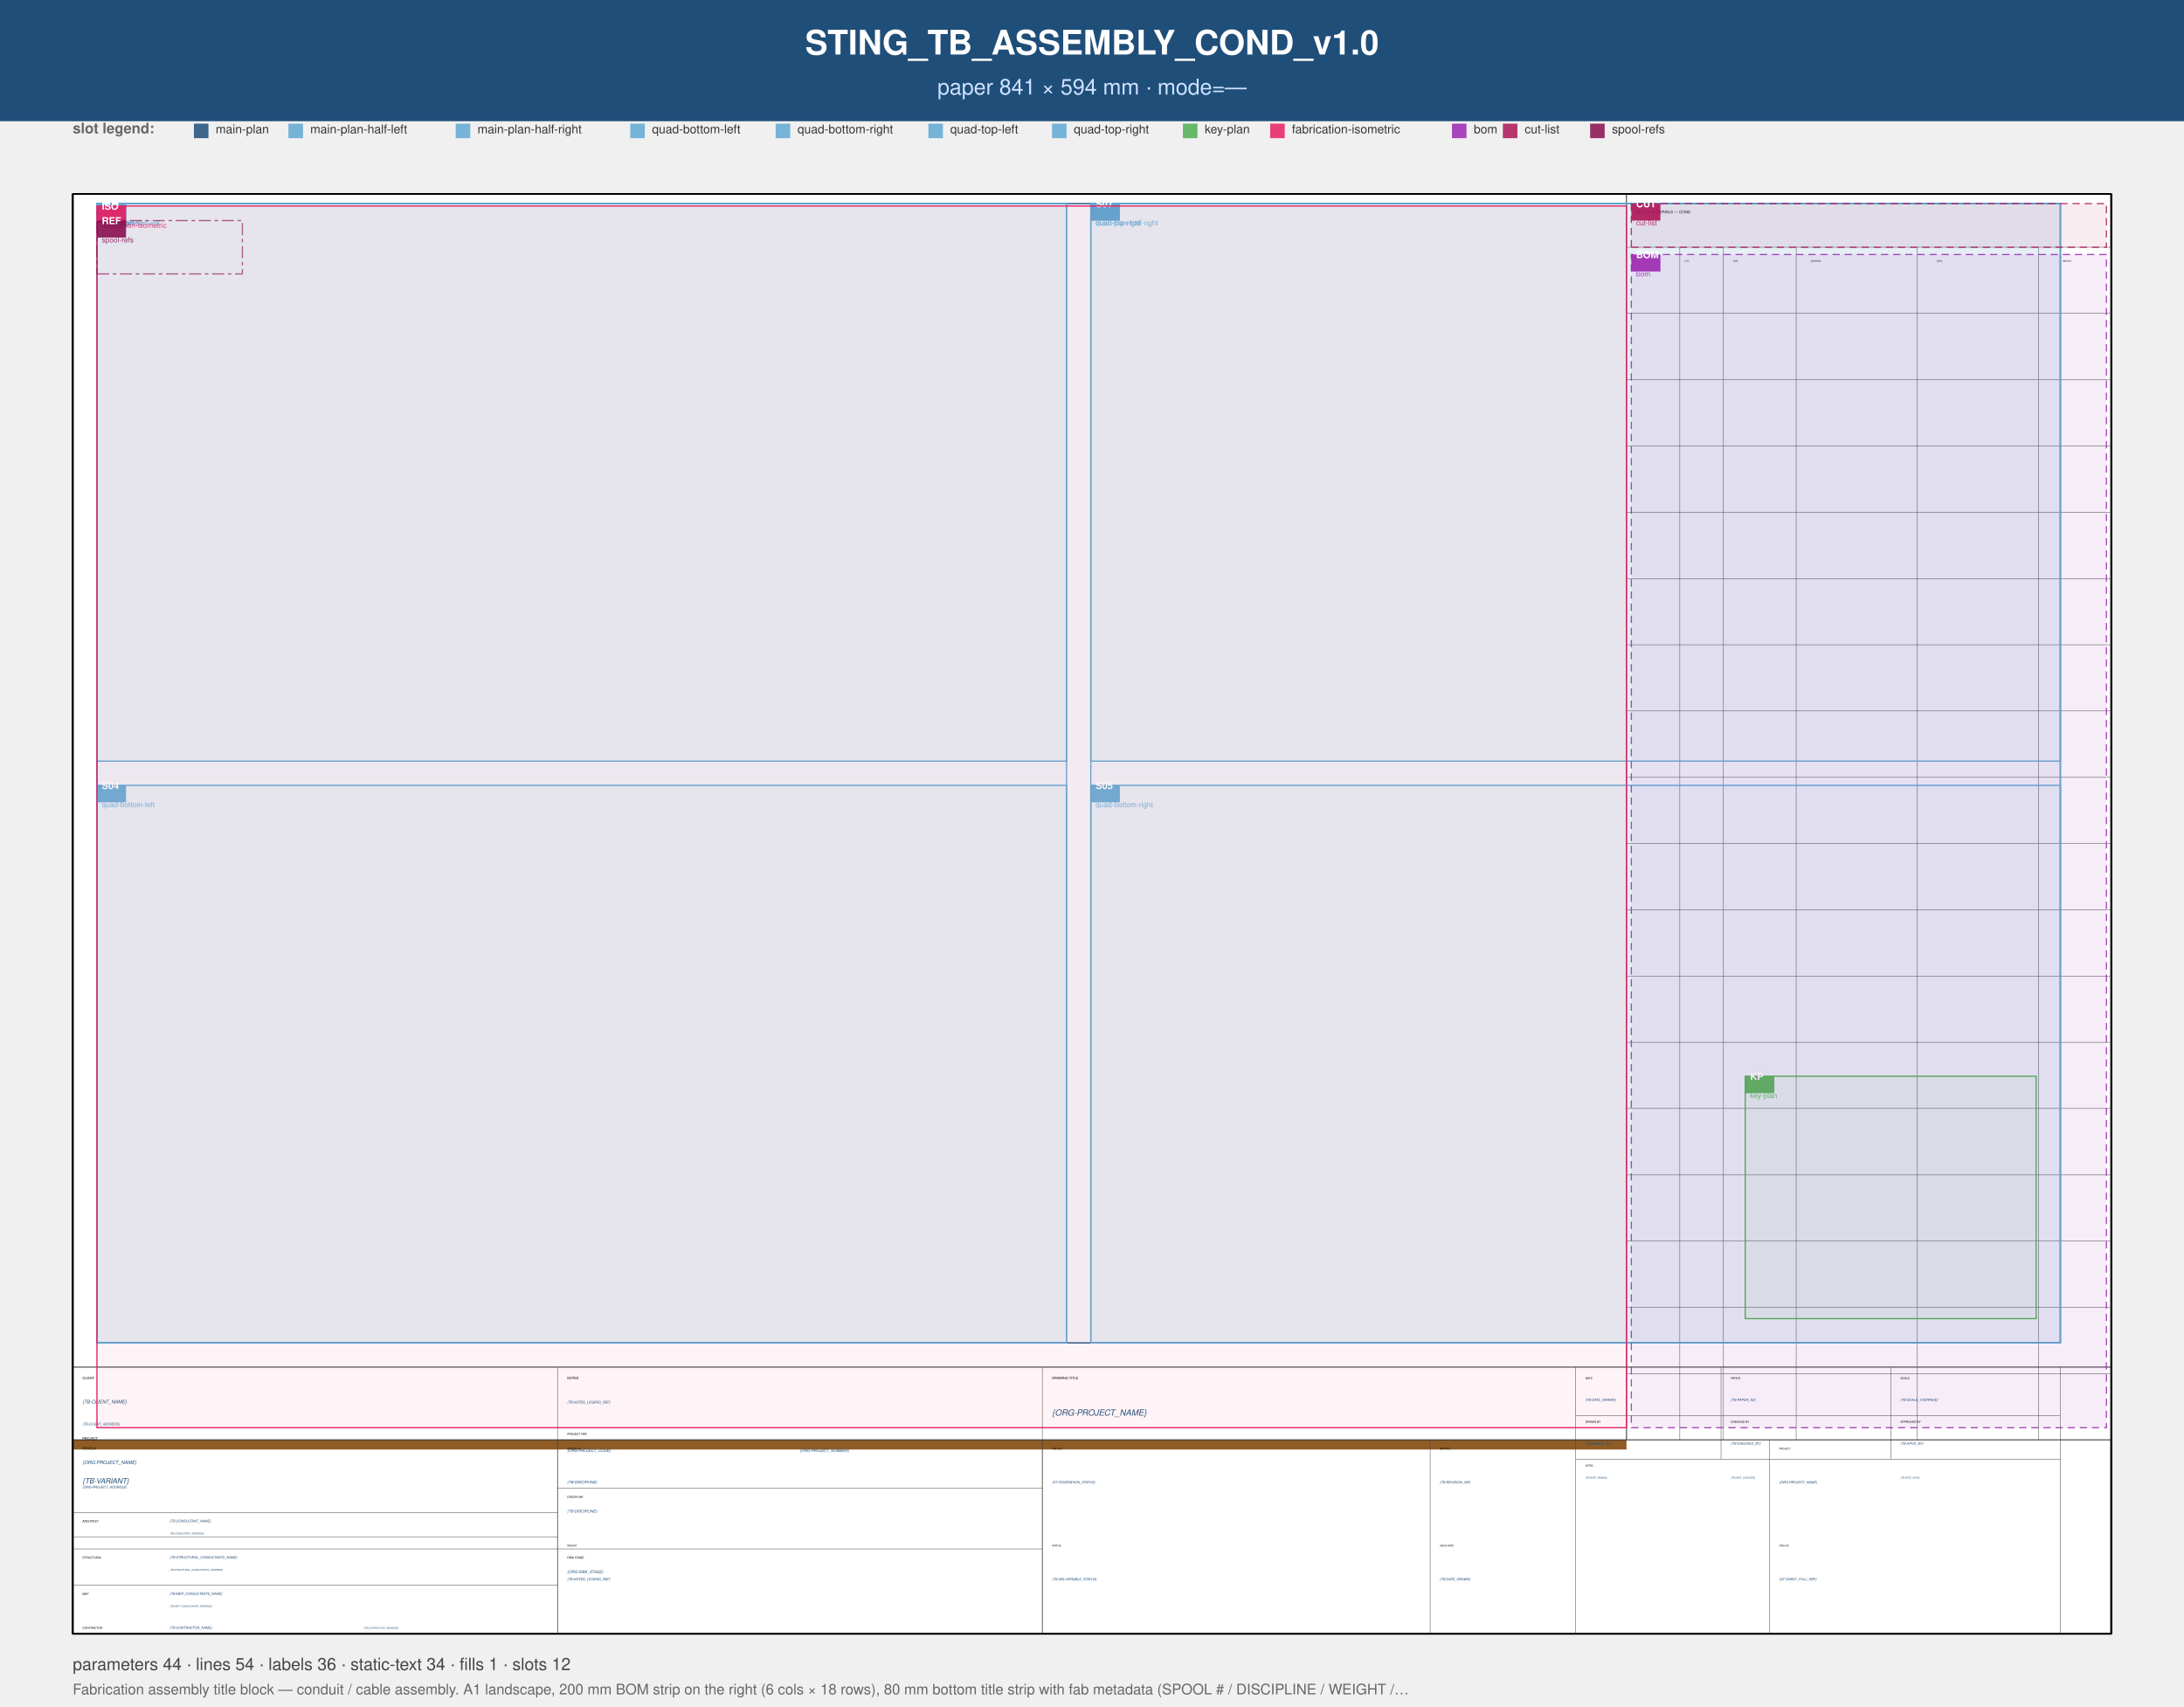
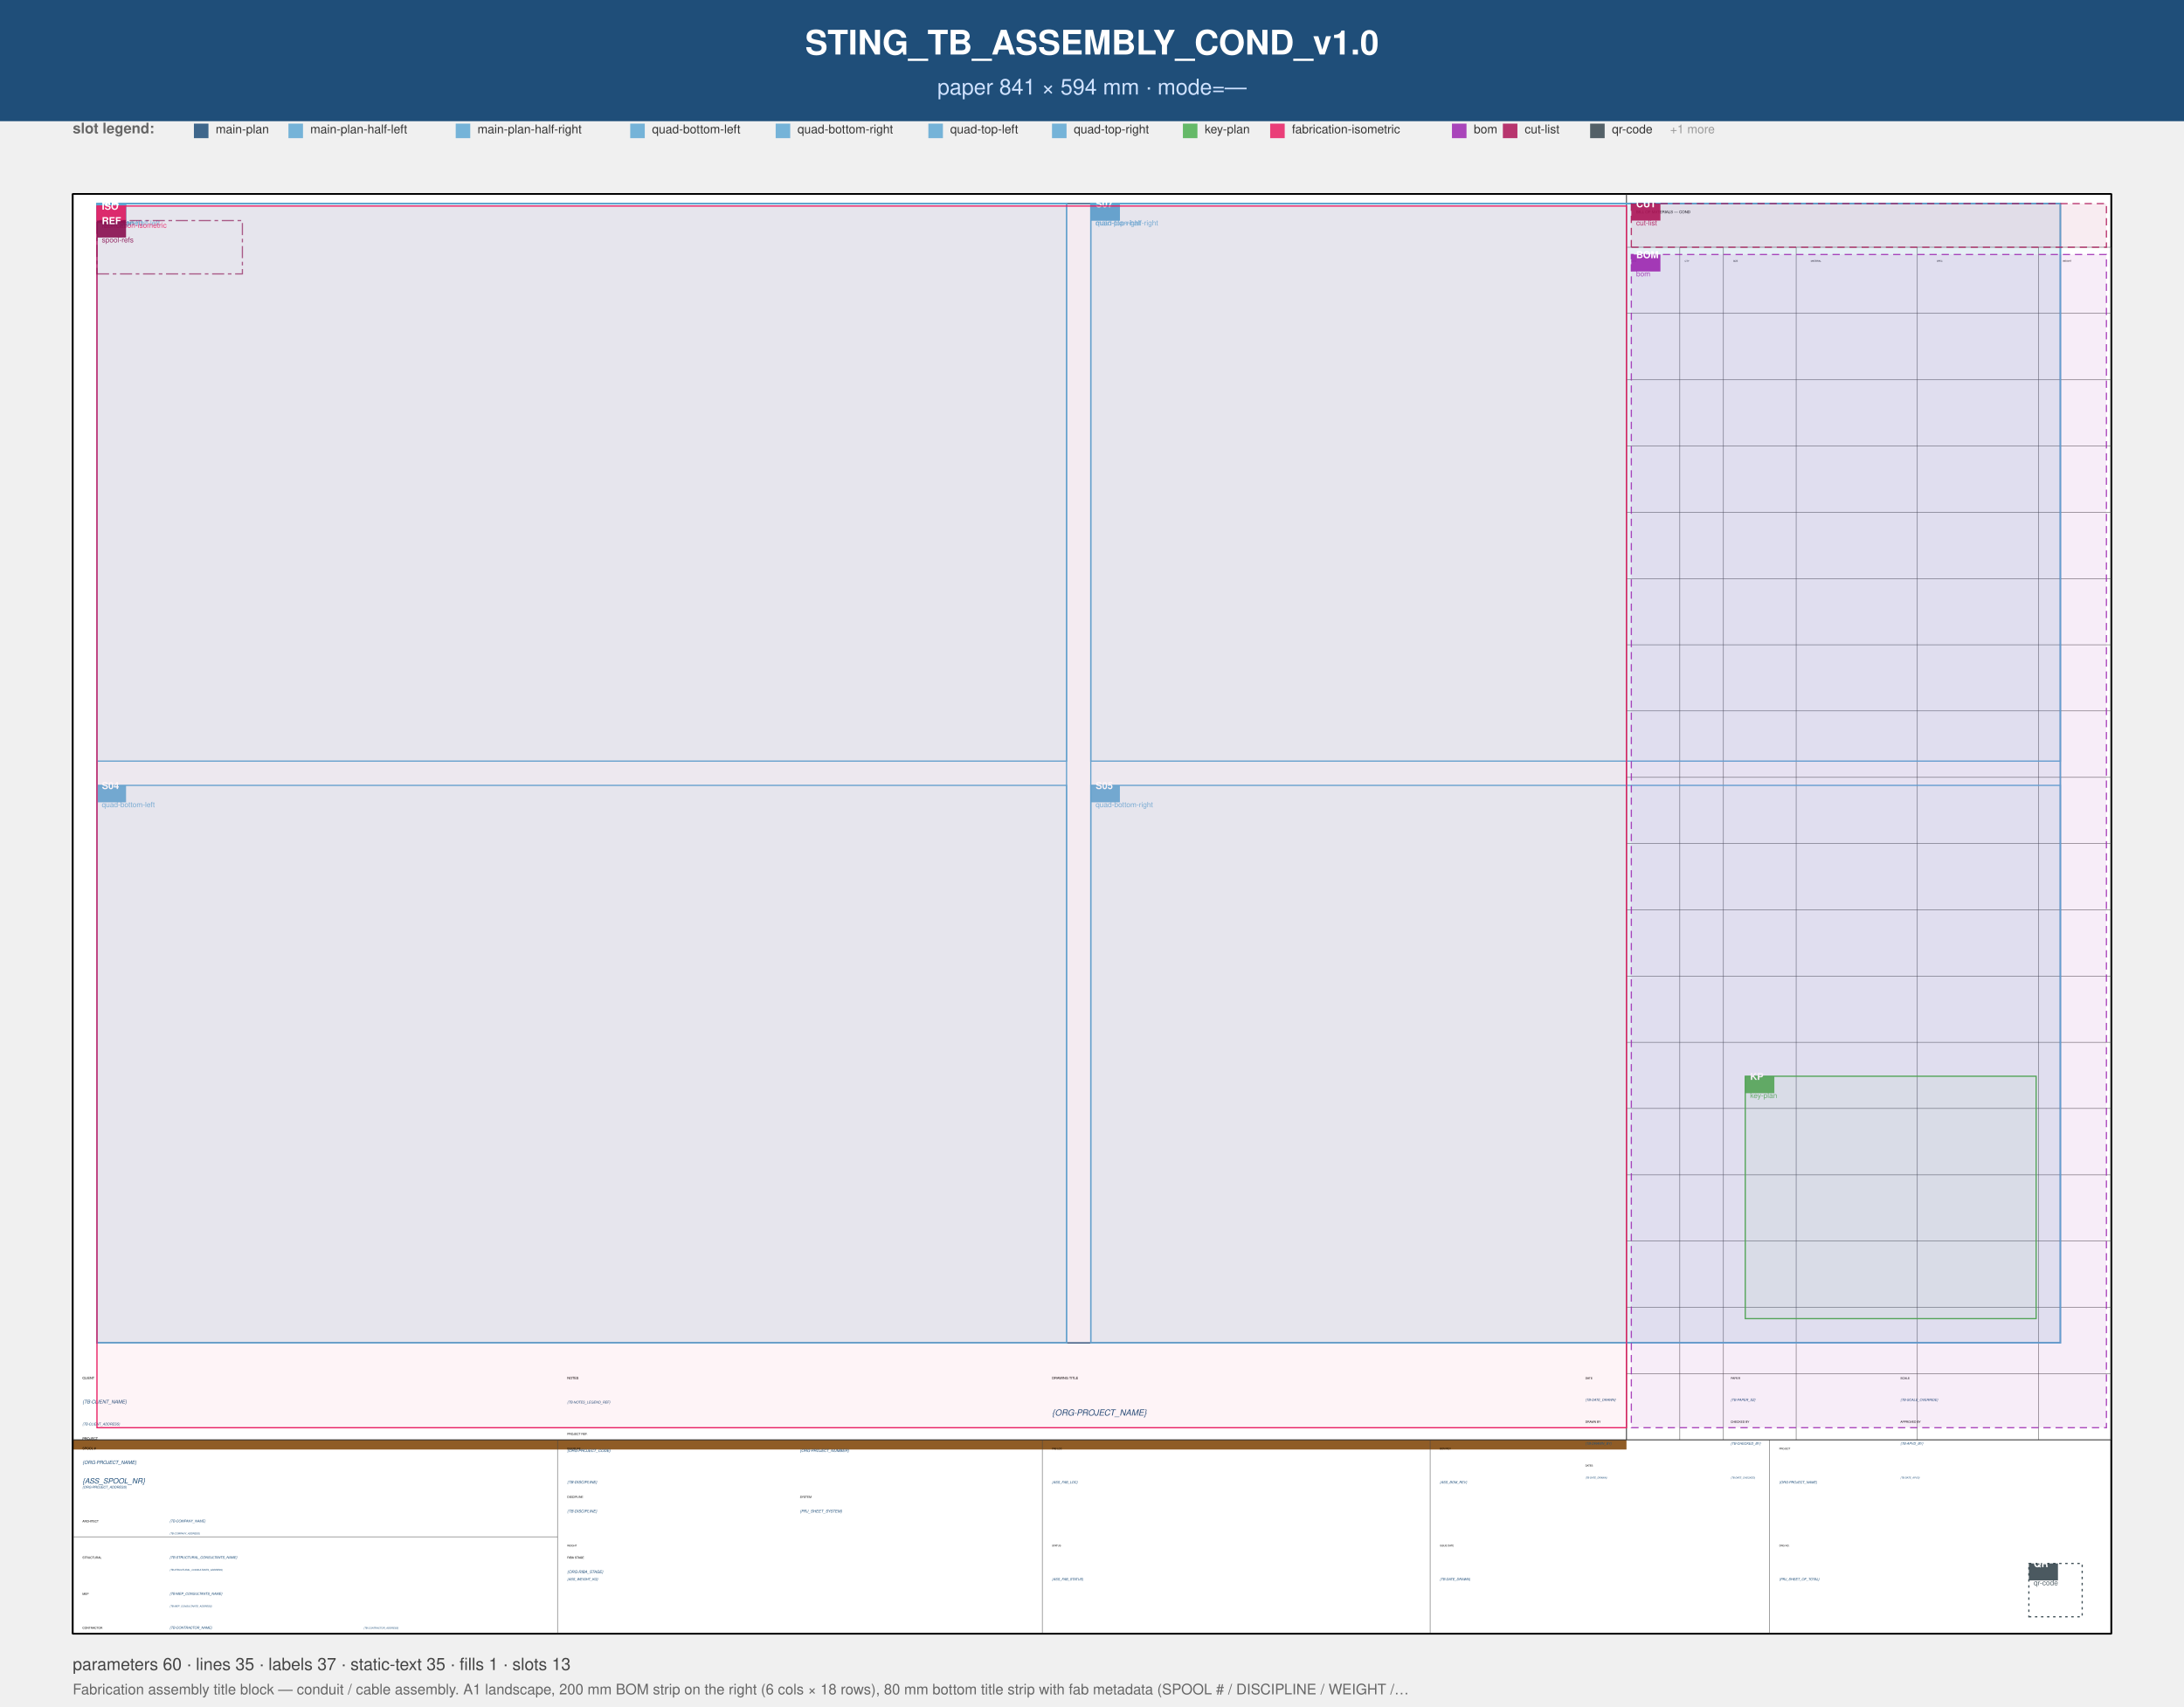
<svg xmlns="http://www.w3.org/2000/svg" viewBox="0 0 901 704" width="901mm" height="704mm" style="background:#fafafa;font-family:Helvetica,Arial,sans-serif;">
  <rect x="0" y="0" width="901" height="50" fill="#1F4E79" />
  <text x="450.5" y="22.5" text-anchor="middle" fill="#fff" font-size="14" font-weight="bold">STING_TB_ASSEMBLY_COND_v1.0</text>
  <text x="450.5" y="39.0" text-anchor="middle" fill="#cfe2ff" font-size="9">paper 841 × 594 mm   ·   mode=—</text>
  <g transform="translate(30,674) scale(1,-1)">
    <rect x="0" y="0" width="841" height="594" fill="#ffffff" stroke="#1a1a1a" stroke-width="0.6" />
    <rect x="0" y="76" width="641" height="4" fill="#7B3F00" opacity="0.85" />
-     <line x1="0" y1="0" x2="841" y2="0" stroke="#000" stroke-width="0.7" />
-     <line x1="841" y1="0" x2="841" y2="594" stroke="#000" stroke-width="0.7" />
-     <line x1="841" y1="594" x2="0" y2="594" stroke="#000" stroke-width="0.7" />
-     <line x1="0" y1="594" x2="0" y2="0" stroke="#000" stroke-width="0.7" />
-     <line x1="0" y1="110" x2="841" y2="110" stroke="#222" stroke-width="0.35" />
-     <line x1="200" y1="0" x2="200" y2="110" stroke="#444" stroke-width="0.18" />
-     <line x1="400" y1="0" x2="400" y2="110" stroke="#444" stroke-width="0.18" />
-     <line x1="620" y1="0" x2="620" y2="110" stroke="#444" stroke-width="0.18" />
-     <line x1="820" y1="0" x2="820" y2="110" stroke="#444" stroke-width="0.18" />
-     <line x1="0" y1="50" x2="200" y2="50" stroke="#444" stroke-width="0.18" />
-     <line x1="0" y1="35" x2="200" y2="35" stroke="#444" stroke-width="0.18" />
-     <line x1="0" y1="20" x2="200" y2="20" stroke="#444" stroke-width="0.18" />
-     <line x1="200" y1="85" x2="400" y2="85" stroke="#444" stroke-width="0.18" />
-     <line x1="200" y1="60" x2="400" y2="60" stroke="#444" stroke-width="0.18" />
-     <line x1="200" y1="35" x2="400" y2="35" stroke="#444" stroke-width="0.18" />
-     <line x1="620" y1="90" x2="820" y2="90" stroke="#444" stroke-width="0.18" />
-     <line x1="620" y1="72" x2="820" y2="72" stroke="#444" stroke-width="0.18" />
-     <line x1="680" y1="72" x2="680" y2="110" stroke="#444" stroke-width="0.18" />
-     <line x1="750" y1="72" x2="750" y2="110" stroke="#444" stroke-width="0.18" />
    <line x1="0" y1="0" x2="841" y2="0" stroke="#000" stroke-width="0.7" />
    <line x1="841" y1="0" x2="841" y2="594" stroke="#000" stroke-width="0.7" />
    <line x1="841" y1="594" x2="0" y2="594" stroke="#000" stroke-width="0.7" />
    <line x1="0" y1="594" x2="0" y2="0" stroke="#000" stroke-width="0.7" />
    <line x1="0" y1="80" x2="841" y2="80" stroke="#222" stroke-width="0.35" />
    <line x1="641" y1="80" x2="641" y2="594" stroke="#222" stroke-width="0.35" />
    <line x1="200" y1="0" x2="200" y2="80" stroke="#444" stroke-width="0.18" />
    <line x1="400" y1="0" x2="400" y2="80" stroke="#444" stroke-width="0.18" />
    <line x1="560" y1="0" x2="560" y2="80" stroke="#444" stroke-width="0.18" />
    <line x1="700" y1="0" x2="700" y2="80" stroke="#444" stroke-width="0.18" />
    <line x1="0" y1="40.0" x2="200" y2="40.0" stroke="#444" stroke-width="0.18" />
    <line x1="641" y1="572" x2="841" y2="572" stroke="#444" stroke-width="0.18" />
    <line x1="663" y1="572" x2="663" y2="80" stroke="#444" stroke-width="0.18" />
    <line x1="681" y1="572" x2="681" y2="80" stroke="#444" stroke-width="0.18" />
    <line x1="711" y1="572" x2="711" y2="80" stroke="#444" stroke-width="0.18" />
    <line x1="761" y1="572" x2="761" y2="80" stroke="#444" stroke-width="0.18" />
    <line x1="811" y1="572" x2="811" y2="80" stroke="#444" stroke-width="0.18" />
    <line x1="841" y1="572" x2="841" y2="80" stroke="#444" stroke-width="0.18" />
    <line x1="641" y1="107.3" x2="841" y2="107.3" stroke="#444" stroke-width="0.18" />
    <line x1="641" y1="134.7" x2="841" y2="134.7" stroke="#444" stroke-width="0.18" />
    <line x1="641" y1="162.0" x2="841" y2="162.0" stroke="#444" stroke-width="0.18" />
    <line x1="641" y1="189.3" x2="841" y2="189.3" stroke="#444" stroke-width="0.18" />
    <line x1="641" y1="216.7" x2="841" y2="216.7" stroke="#444" stroke-width="0.18" />
    <line x1="641" y1="244.0" x2="841" y2="244.0" stroke="#444" stroke-width="0.18" />
    <line x1="641" y1="271.3" x2="841" y2="271.3" stroke="#444" stroke-width="0.18" />
    <line x1="641" y1="298.7" x2="841" y2="298.7" stroke="#444" stroke-width="0.18" />
    <line x1="641" y1="326.0" x2="841" y2="326.0" stroke="#444" stroke-width="0.18" />
    <line x1="641" y1="353.3" x2="841" y2="353.3" stroke="#444" stroke-width="0.18" />
    <line x1="641" y1="380.7" x2="841" y2="380.7" stroke="#444" stroke-width="0.18" />
    <line x1="641" y1="408.0" x2="841" y2="408.0" stroke="#444" stroke-width="0.18" />
    <line x1="641" y1="435.3" x2="841" y2="435.3" stroke="#444" stroke-width="0.18" />
    <line x1="641" y1="462.7" x2="841" y2="462.7" stroke="#444" stroke-width="0.18" />
    <line x1="641" y1="490.0" x2="841" y2="490.0" stroke="#444" stroke-width="0.18" />
    <line x1="641" y1="517.3" x2="841" y2="517.3" stroke="#444" stroke-width="0.18" />
    <line x1="641" y1="544.7" x2="841" y2="544.7" stroke="#444" stroke-width="0.18" />
    <g transform="translate(4,105) scale(1,-1)">
      <text x="0" y="0" font-size="1.4" text-anchor="start" fill="#000">CLIENT</text>
    </g>
    <g transform="translate(4,80) scale(1,-1)">
      <text x="0" y="0" font-size="1.4" text-anchor="start" fill="#000">PROJECT</text>
    </g>
    <g transform="translate(4,46) scale(1,-1)">
      <text x="0" y="0" font-size="1.2" text-anchor="start" fill="#000">ARCHITECT</text>
    </g>
    <g transform="translate(4,31) scale(1,-1)">
      <text x="0" y="0" font-size="1.2" text-anchor="start" fill="#000">STRUCTURAL</text>
    </g>
    <g transform="translate(4,16) scale(1,-1)">
      <text x="0" y="0" font-size="1.2" text-anchor="start" fill="#000">MEP</text>
    </g>
    <g transform="translate(4,2) scale(1,-1)">
      <text x="0" y="0" font-size="1.2" text-anchor="start" fill="#000">CONTRACTOR</text>
    </g>
    <g transform="translate(204,105) scale(1,-1)">
      <text x="0" y="0" font-size="1.4" text-anchor="start" fill="#000">NOTES</text>
    </g>
    <g transform="translate(404,105) scale(1,-1)">
      <text x="0" y="0" font-size="1.4" text-anchor="start" fill="#000">DRAWING TITLE</text>
    </g>
    <g transform="translate(204,82) scale(1,-1)">
      <text x="0" y="0" font-size="1.2" text-anchor="start" fill="#000">PROJECT REF.</text>
    </g>
    <g transform="translate(204,56) scale(1,-1)">
      <text x="0" y="0" font-size="1.2" text-anchor="start" fill="#000">DISCIPLINE</text>
    </g>
    <g transform="translate(204,31) scale(1,-1)">
      <text x="0" y="0" font-size="1.2" text-anchor="start" fill="#000">RIBA STAGE</text>
    </g>
    <g transform="translate(624,105) scale(1,-1)">
      <text x="0" y="0" font-size="1.2" text-anchor="start" fill="#000">DATE</text>
    </g>
    <g transform="translate(684,105) scale(1,-1)">
      <text x="0" y="0" font-size="1.2" text-anchor="start" fill="#000">PAPER</text>
    </g>
    <g transform="translate(754,105) scale(1,-1)">
      <text x="0" y="0" font-size="1.2" text-anchor="start" fill="#000">SCALE</text>
    </g>
    <g transform="translate(624,87) scale(1,-1)">
      <text x="0" y="0" font-size="1.2" text-anchor="start" fill="#000">DRAWN BY</text>
    </g>
    <g transform="translate(684,87) scale(1,-1)">
      <text x="0" y="0" font-size="1.2" text-anchor="start" fill="#000">CHECKED BY</text>
    </g>
    <g transform="translate(754,87) scale(1,-1)">
      <text x="0" y="0" font-size="1.2" text-anchor="start" fill="#000">APPROVED BY</text>
    </g>
    <g transform="translate(624,69) scale(1,-1)">
      <text x="0" y="0" font-size="1.0" text-anchor="start" fill="#000">DATES</text>
    </g>
+     <g transform="translate(300,56) scale(1,-1)">
+       <text x="0" y="0" font-size="1.2" text-anchor="start" fill="#000">SYSTEM</text>
+     </g>
    <g transform="translate(4,76) scale(1,-1)">
      <text x="0" y="0" font-size="1.3" text-anchor="start" fill="#000">SPOOL #</text>
    </g>
    <g transform="translate(204,76) scale(1,-1)">
      <text x="0" y="0" font-size="1.0" text-anchor="start" fill="#000">DISCIPLINE</text>
    </g>
    <g transform="translate(204,36.0) scale(1,-1)">
      <text x="0" y="0" font-size="1.0" text-anchor="start" fill="#000">WEIGHT</text>
    </g>
    <g transform="translate(404,76) scale(1,-1)">
      <text x="0" y="0" font-size="1.0" text-anchor="start" fill="#000">FAB LOC</text>
    </g>
    <g transform="translate(404,36.0) scale(1,-1)">
      <text x="0" y="0" font-size="1.0" text-anchor="start" fill="#000">STATUS</text>
    </g>
    <g transform="translate(564,76) scale(1,-1)">
      <text x="0" y="0" font-size="1.0" text-anchor="start" fill="#000">BOM REV</text>
    </g>
    <g transform="translate(564,36.0) scale(1,-1)">
      <text x="0" y="0" font-size="1.0" text-anchor="start" fill="#000">ISSUE DATE</text>
    </g>
    <g transform="translate(704,76) scale(1,-1)">
      <text x="0" y="0" font-size="1.0" text-anchor="start" fill="#000">PROJECT</text>
    </g>
    <g transform="translate(704,36.0) scale(1,-1)">
      <text x="0" y="0" font-size="1.0" text-anchor="start" fill="#000">DRG NO.</text>
    </g>
    <g transform="translate(645,586) scale(1,-1)">
      <text x="0" y="0" font-size="1.6" text-anchor="start" fill="#000">BILL OF MATERIALS — COND</text>
    </g>
    <g transform="translate(643,566) scale(1,-1)">
      <text x="0" y="0" font-size="0.9" text-anchor="start" fill="#000">ITEM</text>
    </g>
    <g transform="translate(665,566) scale(1,-1)">
      <text x="0" y="0" font-size="0.9" text-anchor="start" fill="#000">QTY</text>
    </g>
    <g transform="translate(685,566) scale(1,-1)">
      <text x="0" y="0" font-size="0.9" text-anchor="start" fill="#000">SIZE</text>
    </g>
    <g transform="translate(717,566) scale(1,-1)">
      <text x="0" y="0" font-size="0.9" text-anchor="start" fill="#000">MATERIAL</text>
    </g>
    <g transform="translate(769,566) scale(1,-1)">
      <text x="0" y="0" font-size="0.9" text-anchor="start" fill="#000">SPEC</text>
    </g>
    <g transform="translate(821,566) scale(1,-1)">
      <text x="0" y="0" font-size="0.9" text-anchor="start" fill="#000">WEIGHT</text>
    </g>
    <g transform="translate(4,95) scale(1,-1)">
      <text x="0" y="0" font-size="2.0" text-anchor="start" fill="#1F4E79" font-style="italic">{TB·CLIENT_NAME}</text>
    </g>
    <g transform="translate(4,86) scale(1,-1)">
      <text x="0" y="0" font-size="1.4" text-anchor="start" fill="#1F4E79" font-style="italic">{TB·CLIENT_ADDRESS}</text>
    </g>
    <g transform="translate(4,70) scale(1,-1)">
      <text x="0" y="0" font-size="2.0" text-anchor="start" fill="#1F4E79" font-style="italic">{ORG·PROJECT_NAME}</text>
    </g>
    <g transform="translate(4,60) scale(1,-1)">
      <text x="0" y="0" font-size="1.4" text-anchor="start" fill="#1F4E79" font-style="italic">{ORG·PROJECT_ADDRESS}</text>
    </g>
    <g transform="translate(40,46) scale(1,-1)">
-       <text x="0" y="0" font-size="1.4" text-anchor="start" fill="#1F4E79" font-style="italic">{TB·CONSULTANT_NAME}</text>
+       <text x="0" y="0" font-size="1.4" text-anchor="start" fill="#1F4E79" font-style="italic">{TB·COMPANY_NAME}</text>
    </g>
    <g transform="translate(40,41) scale(1,-1)">
-       <text x="0" y="0" font-size="1.0" text-anchor="start" fill="#1F4E79" font-style="italic">{TB·CONSULTANT_ADDRESS}</text>
+       <text x="0" y="0" font-size="1.0" text-anchor="start" fill="#1F4E79" font-style="italic">{TB·COMPANY_ADDRESS}</text>
    </g>
    <g transform="translate(40,31) scale(1,-1)">
      <text x="0" y="0" font-size="1.4" text-anchor="start" fill="#1F4E79" font-style="italic">{TB·STRUCTURAL_CONSULTANTS_NAME}</text>
    </g>
    <g transform="translate(40,26) scale(1,-1)">
      <text x="0" y="0" font-size="1.0" text-anchor="start" fill="#1F4E79" font-style="italic">{TB·STRUCTURAL_CONSULTANTS_ADDRESS}</text>
    </g>
    <g transform="translate(40,16) scale(1,-1)">
      <text x="0" y="0" font-size="1.4" text-anchor="start" fill="#1F4E79" font-style="italic">{TB·MEP_CONSULTANTS_NAME}</text>
    </g>
    <g transform="translate(40,11) scale(1,-1)">
      <text x="0" y="0" font-size="1.0" text-anchor="start" fill="#1F4E79" font-style="italic">{TB·MEP_CONSULTANTS_ADDRESS}</text>
    </g>
    <g transform="translate(40,2) scale(1,-1)">
      <text x="0" y="0" font-size="1.4" text-anchor="start" fill="#1F4E79" font-style="italic">{TB·CONTRACTOR_NAME}</text>
    </g>
    <g transform="translate(120,2) scale(1,-1)">
      <text x="0" y="0" font-size="1.0" text-anchor="start" fill="#1F4E79" font-style="italic">{TB·CONTRACTOR_ADDRESS}</text>
    </g>
    <g transform="translate(204,75) scale(1,-1)">
      <text x="0" y="0" font-size="1.6" text-anchor="start" fill="#1F4E79" font-style="italic">{ORG·PROJECT_CODE}</text>
    </g>
    <g transform="translate(300,75) scale(1,-1)">
      <text x="0" y="0" font-size="1.6" text-anchor="start" fill="#1F4E79" font-style="italic">{ORG·PROJECT_NUMBER}</text>
    </g>
    <g transform="translate(204,50) scale(1,-1)">
      <text x="0" y="0" font-size="1.6" text-anchor="start" fill="#1F4E79" font-style="italic">{TB·DISCIPLINE}</text>
    </g>
    <g transform="translate(204,25) scale(1,-1)">
      <text x="0" y="0" font-size="1.6" text-anchor="start" fill="#1F4E79" font-style="italic">{ORG·RIBA_STAGE}</text>
    </g>
    <g transform="translate(204,95) scale(1,-1)">
      <text x="0" y="0" font-size="1.4" text-anchor="start" fill="#1F4E79" font-style="italic">{TB·NOTES_LEGEND_REF}</text>
    </g>
    <g transform="translate(404,90) scale(1,-1)">
      <text x="0" y="0" font-size="3.5" text-anchor="start" fill="#1F4E79" font-style="italic">{ORG·PROJECT_NAME}</text>
    </g>
    <g transform="translate(624,96) scale(1,-1)">
      <text x="0" y="0" font-size="1.4" text-anchor="start" fill="#1F4E79" font-style="italic">{TB·DATE_DRAWN}</text>
    </g>
    <g transform="translate(684,96) scale(1,-1)">
      <text x="0" y="0" font-size="1.4" text-anchor="start" fill="#1F4E79" font-style="italic">{TB·PAPER_SZ}</text>
    </g>
    <g transform="translate(754,96) scale(1,-1)">
      <text x="0" y="0" font-size="1.4" text-anchor="start" fill="#1F4E79" font-style="italic">{TB·SCALE_OVERRIDE}</text>
    </g>
    <g transform="translate(624,78) scale(1,-1)">
      <text x="0" y="0" font-size="1.4" text-anchor="start" fill="#1F4E79" font-style="italic">{TB·DRAWN_BY}</text>
    </g>
    <g transform="translate(684,78) scale(1,-1)">
      <text x="0" y="0" font-size="1.4" text-anchor="start" fill="#1F4E79" font-style="italic">{TB·CHECKED_BY}</text>
    </g>
    <g transform="translate(754,78) scale(1,-1)">
      <text x="0" y="0" font-size="1.4" text-anchor="start" fill="#1F4E79" font-style="italic">{TB·APVD_BY}</text>
    </g>
    <g transform="translate(624,64) scale(1,-1)">
      <text x="0" y="0" font-size="1.0" text-anchor="start" fill="#1F4E79" font-style="italic">{TB·DATE_DRAWN}</text>
    </g>
    <g transform="translate(684,64) scale(1,-1)">
      <text x="0" y="0" font-size="1.0" text-anchor="start" fill="#1F4E79" font-style="italic">{TB·DATE_CHECKED}</text>
    </g>
    <g transform="translate(754,64) scale(1,-1)">
      <text x="0" y="0" font-size="1.0" text-anchor="start" fill="#1F4E79" font-style="italic">{TB·DATE_APVD}</text>
    </g>
+     <g transform="translate(300,50) scale(1,-1)">
+       <text x="0" y="0" font-size="1.6" text-anchor="start" fill="#1F4E79" font-style="italic">{PRJ_SHEET_SYSTEM}</text>
+     </g>
    <g transform="translate(4,62) scale(1,-1)">
-       <text x="0" y="0" font-size="3.0" text-anchor="start" fill="#1F4E79" font-style="italic">{TB·VARIANT}</text>
+       <text x="0" y="0" font-size="3.0" text-anchor="start" fill="#1F4E79" font-style="italic">{ASS_SPOOL_NR}</text>
    </g>
    <g transform="translate(204,62) scale(1,-1)">
      <text x="0" y="0" font-size="1.6" text-anchor="start" fill="#1F4E79" font-style="italic">{TB·DISCIPLINE}</text>
    </g>
    <g transform="translate(204,22.0) scale(1,-1)">
-       <text x="0" y="0" font-size="1.4" text-anchor="start" fill="#1F4E79" font-style="italic">{TB·NOTES_LEGEND_REF}</text>
+       <text x="0" y="0" font-size="1.4" text-anchor="start" fill="#1F4E79" font-style="italic">{ASS_WEIGHT_KG}</text>
    </g>
    <g transform="translate(404,62) scale(1,-1)">
-       <text x="0" y="0" font-size="1.4" text-anchor="start" fill="#1F4E79" font-style="italic">{ST·FEDERATION_STATUS}</text>
+       <text x="0" y="0" font-size="1.4" text-anchor="start" fill="#1F4E79" font-style="italic">{ASS_FAB_LOC}</text>
    </g>
    <g transform="translate(404,22.0) scale(1,-1)">
-       <text x="0" y="0" font-size="1.4" text-anchor="start" fill="#1F4E79" font-style="italic">{TB·DELIVERABLE_STATUS}</text>
+       <text x="0" y="0" font-size="1.4" text-anchor="start" fill="#1F4E79" font-style="italic">{ASS_FAB_STATUS}</text>
    </g>
    <g transform="translate(564,62) scale(1,-1)">
-       <text x="0" y="0" font-size="1.4" text-anchor="start" fill="#1F4E79" font-style="italic">{TB·REVISION_NR}</text>
+       <text x="0" y="0" font-size="1.4" text-anchor="start" fill="#1F4E79" font-style="italic">{ASS_BOM_REV}</text>
    </g>
    <g transform="translate(564,22.0) scale(1,-1)">
      <text x="0" y="0" font-size="1.4" text-anchor="start" fill="#1F4E79" font-style="italic">{TB·DATE_DRAWN}</text>
    </g>
    <g transform="translate(704,62) scale(1,-1)">
      <text x="0" y="0" font-size="1.4" text-anchor="start" fill="#1F4E79" font-style="italic">{ORG·PROJECT_NAME}</text>
    </g>
    <g transform="translate(704,22.0) scale(1,-1)">
-       <text x="0" y="0" font-size="1.4" text-anchor="start" fill="#1F4E79" font-style="italic">{ST·SHEET_FULL_REF}</text>
+       <text x="0" y="0" font-size="1.4" text-anchor="start" fill="#1F4E79" font-style="italic">{PRJ_SHEET_OF_TOTAL}</text>
    </g>
    <rect x="10" y="120" width="810" height="470" fill="#1F4E79" fill-opacity="0.05" stroke="#1F4E79" stroke-width="0.5" stroke-dasharray="" opacity="1.0" />
    <rect x="10" y="583" width="12" height="7" fill="#1F4E79" opacity="0.9" />
    <g transform="translate(12,588.5) scale(1,-1)">
      <text x="0" y="0" font-size="4" font-weight="bold" fill="#fff">S01</text>
    </g>
    <g transform="translate(12,581) scale(1,-1)">
      <text x="0" y="0" font-size="3" fill="#1F4E79" opacity="0.85">main-plan</text>
    </g>
    <rect x="10" y="120" width="400" height="470" fill="#5fa8d3" fill-opacity="0.05" stroke="#5fa8d3" stroke-width="0.5" stroke-dasharray="" opacity="1.0" />
    <rect x="10" y="583" width="12" height="7" fill="#5fa8d3" opacity="0.9" />
    <g transform="translate(12,588.5) scale(1,-1)">
      <text x="0" y="0" font-size="4" font-weight="bold" fill="#fff">S02</text>
    </g>
    <g transform="translate(12,581) scale(1,-1)">
      <text x="0" y="0" font-size="3" fill="#5fa8d3" opacity="0.85">main-plan-half-left</text>
    </g>
    <rect x="420" y="120" width="400" height="470" fill="#5fa8d3" fill-opacity="0.05" stroke="#5fa8d3" stroke-width="0.5" stroke-dasharray="" opacity="1.0" />
    <rect x="420" y="583" width="12" height="7" fill="#5fa8d3" opacity="0.9" />
    <g transform="translate(422,588.5) scale(1,-1)">
      <text x="0" y="0" font-size="4" font-weight="bold" fill="#fff">S03</text>
    </g>
    <g transform="translate(422,581) scale(1,-1)">
      <text x="0" y="0" font-size="3" fill="#5fa8d3" opacity="0.85">main-plan-half-right</text>
    </g>
    <rect x="10" y="120" width="400" height="230" fill="#5fa8d3" fill-opacity="0.05" stroke="#5fa8d3" stroke-width="0.5" stroke-dasharray="" opacity="1.0" />
    <rect x="10" y="343" width="12" height="7" fill="#5fa8d3" opacity="0.9" />
    <g transform="translate(12,348.5) scale(1,-1)">
      <text x="0" y="0" font-size="4" font-weight="bold" fill="#fff">S04</text>
    </g>
    <g transform="translate(12,341) scale(1,-1)">
      <text x="0" y="0" font-size="3" fill="#5fa8d3" opacity="0.85">quad-bottom-left</text>
    </g>
    <rect x="420" y="120" width="400" height="230" fill="#5fa8d3" fill-opacity="0.05" stroke="#5fa8d3" stroke-width="0.5" stroke-dasharray="" opacity="1.0" />
    <rect x="420" y="343" width="12" height="7" fill="#5fa8d3" opacity="0.9" />
    <g transform="translate(422,348.5) scale(1,-1)">
      <text x="0" y="0" font-size="4" font-weight="bold" fill="#fff">S05</text>
    </g>
    <g transform="translate(422,341) scale(1,-1)">
      <text x="0" y="0" font-size="3" fill="#5fa8d3" opacity="0.85">quad-bottom-right</text>
    </g>
    <rect x="10" y="360" width="400" height="230" fill="#5fa8d3" fill-opacity="0.05" stroke="#5fa8d3" stroke-width="0.5" stroke-dasharray="" opacity="1.0" />
    <rect x="10" y="583" width="12" height="7" fill="#5fa8d3" opacity="0.9" />
    <g transform="translate(12,588.5) scale(1,-1)">
      <text x="0" y="0" font-size="4" font-weight="bold" fill="#fff">S06</text>
    </g>
    <g transform="translate(12,581) scale(1,-1)">
      <text x="0" y="0" font-size="3" fill="#5fa8d3" opacity="0.85">quad-top-left</text>
    </g>
    <rect x="420" y="360" width="400" height="230" fill="#5fa8d3" fill-opacity="0.05" stroke="#5fa8d3" stroke-width="0.5" stroke-dasharray="" opacity="1.0" />
    <rect x="420" y="583" width="12" height="7" fill="#5fa8d3" opacity="0.9" />
    <g transform="translate(422,588.5) scale(1,-1)">
      <text x="0" y="0" font-size="4" font-weight="bold" fill="#fff">S07</text>
    </g>
    <g transform="translate(422,581) scale(1,-1)">
      <text x="0" y="0" font-size="3" fill="#5fa8d3" opacity="0.85">quad-top-right</text>
    </g>
    <rect x="690" y="130" width="120" height="100" fill="#4CAF50" fill-opacity="0.05" stroke="#4CAF50" stroke-width="0.5" stroke-dasharray="" opacity="1.0" />
    <rect x="690" y="223" width="12" height="7" fill="#4CAF50" opacity="0.9" />
    <g transform="translate(692,228.5) scale(1,-1)">
      <text x="0" y="0" font-size="4" font-weight="bold" fill="#fff">KP</text>
    </g>
    <g transform="translate(692,221) scale(1,-1)">
      <text x="0" y="0" font-size="3" fill="#4CAF50" opacity="0.85">key-plan</text>
    </g>
    <rect x="10" y="85" width="631" height="504" fill="#E91E63" fill-opacity="0.05" stroke="#E91E63" stroke-width="0.5" stroke-dasharray="" opacity="1.0" />
    <rect x="10" y="582" width="12" height="7" fill="#E91E63" opacity="0.9" />
    <g transform="translate(12,587.5) scale(1,-1)">
      <text x="0" y="0" font-size="4" font-weight="bold" fill="#fff">ISO</text>
    </g>
    <g transform="translate(12,580) scale(1,-1)">
      <text x="0" y="0" font-size="3" fill="#E91E63" opacity="0.85">fabrication-isometric</text>
    </g>
    <rect x="643" y="85" width="196" height="484" fill="#9C27B0" fill-opacity="0.10" stroke="#9C27B0" stroke-width="0.5" stroke-dasharray="3,2" opacity="0.85" />
    <rect x="643" y="562" width="12" height="7" fill="#9C27B0" opacity="0.9" />
    <g transform="translate(645,567.5) scale(1,-1)">
      <text x="0" y="0" font-size="4" font-weight="bold" fill="#fff">BOM</text>
    </g>
    <g transform="translate(645,560) scale(1,-1)">
      <text x="0" y="0" font-size="3" fill="#9C27B0" opacity="0.85">bom</text>
    </g>
    <rect x="643" y="572" width="196" height="18" fill="#AD1457" fill-opacity="0.10" stroke="#AD1457" stroke-width="0.5" stroke-dasharray="3,2" opacity="0.85" />
    <rect x="643" y="583" width="12" height="7" fill="#AD1457" opacity="0.9" />
    <g transform="translate(645,588.5) scale(1,-1)">
      <text x="0" y="0" font-size="4" font-weight="bold" fill="#fff">CUT</text>
    </g>
    <g transform="translate(645,581) scale(1,-1)">
      <text x="0" y="0" font-size="3" fill="#AD1457" opacity="0.85">cut-list</text>
+     </g>
+     <rect x="807" y="7" width="22" height="22" fill="#37474F" fill-opacity="0.0" stroke="#37474F" stroke-width="0.5" stroke-dasharray="1,1.5" opacity="0.95" />
+     <rect x="807" y="22" width="12" height="7" fill="#37474F" opacity="0.9" />
+     <g transform="translate(809,27.5) scale(1,-1)">
+       <text x="0" y="0" font-size="4" font-weight="bold" fill="#fff">QR</text>
+     </g>
+     <g transform="translate(809,20) scale(1,-1)">
+       <text x="0" y="0" font-size="3" fill="#37474F" opacity="0.85">qr-code</text>
    </g>
    <rect x="10" y="561" width="60" height="22" fill="#880E4F" fill-opacity="0.0" stroke="#880E4F" stroke-width="0.5" stroke-dasharray="5,1.5,1.5,1.5" opacity="0.65" />
    <rect x="10" y="576" width="12" height="7" fill="#880E4F" opacity="0.9" />
    <g transform="translate(12,581.5) scale(1,-1)">
      <text x="0" y="0" font-size="4" font-weight="bold" fill="#fff">REF</text>
    </g>
    <g transform="translate(12,574) scale(1,-1)">
      <text x="0" y="0" font-size="3" fill="#880E4F" opacity="0.85">spool-refs</text>
    </g>
  </g>
  <text x="30" y="55" font-size="6" fill="#666" font-weight="bold">slot legend:</text>
  <rect x="80" y="51" width="6" height="6" fill="#1F4E79" opacity="0.85" />
  <text x="89" y="55" font-size="5" fill="#333">main-plan</text>
  <rect x="119" y="51" width="6" height="6" fill="#5fa8d3" opacity="0.85" />
  <text x="128" y="55" font-size="5" fill="#333">main-plan-half-left</text>
  <rect x="188" y="51" width="6" height="6" fill="#5fa8d3" opacity="0.85" />
  <text x="197" y="55" font-size="5" fill="#333">main-plan-half-right</text>
  <rect x="260" y="51" width="6" height="6" fill="#5fa8d3" opacity="0.85" />
  <text x="269" y="55" font-size="5" fill="#333">quad-bottom-left</text>
  <rect x="320" y="51" width="6" height="6" fill="#5fa8d3" opacity="0.85" />
  <text x="329" y="55" font-size="5" fill="#333">quad-bottom-right</text>
  <rect x="383" y="51" width="6" height="6" fill="#5fa8d3" opacity="0.85" />
  <text x="392" y="55" font-size="5" fill="#333">quad-top-left</text>
  <rect x="434" y="51" width="6" height="6" fill="#5fa8d3" opacity="0.85" />
  <text x="443" y="55" font-size="5" fill="#333">quad-top-right</text>
  <rect x="488" y="51" width="6" height="6" fill="#4CAF50" opacity="0.85" />
  <text x="497" y="55" font-size="5" fill="#333">key-plan</text>
  <rect x="524" y="51" width="6" height="6" fill="#E91E63" opacity="0.85" />
  <text x="533" y="55" font-size="5" fill="#333">fabrication-isometric</text>
  <rect x="599" y="51" width="6" height="6" fill="#9C27B0" opacity="0.85" />
  <text x="608" y="55" font-size="5" fill="#333">bom</text>
  <rect x="620" y="51" width="6" height="6" fill="#AD1457" opacity="0.85" />
  <text x="629" y="55" font-size="5" fill="#333">cut-list</text>
-   <rect x="656" y="51" width="6" height="6" fill="#880E4F" opacity="0.85" />
-   <text x="665" y="55" font-size="5" fill="#333">spool-refs</text>
-   <text x="30" y="689.0" font-size="7" fill="#444">parameters 44  ·  lines 54  ·  labels 36  ·  static-text 34  ·  fills 1  ·  slots 12</text>
+   <rect x="656" y="51" width="6" height="6" fill="#37474F" opacity="0.85" />
+   <text x="665" y="55" font-size="5" fill="#333">qr-code</text>
+   <text x="689" y="55" font-size="5" fill="#999">+1 more</text>
+   <text x="30" y="689.0" font-size="7" fill="#444">parameters 60  ·  lines 35  ·  labels 37  ·  static-text 35  ·  fills 1  ·  slots 13</text>
  <text x="30" y="699.0" font-size="6" fill="#666">Fabrication assembly title block — conduit / cable assembly. A1 landscape, 200 mm BOM strip on the right (6 cols × 18 rows), 80 mm bottom title strip with fab metadata (SPOOL # / DISCIPLINE / WEIGHT /…</text>
</svg>
